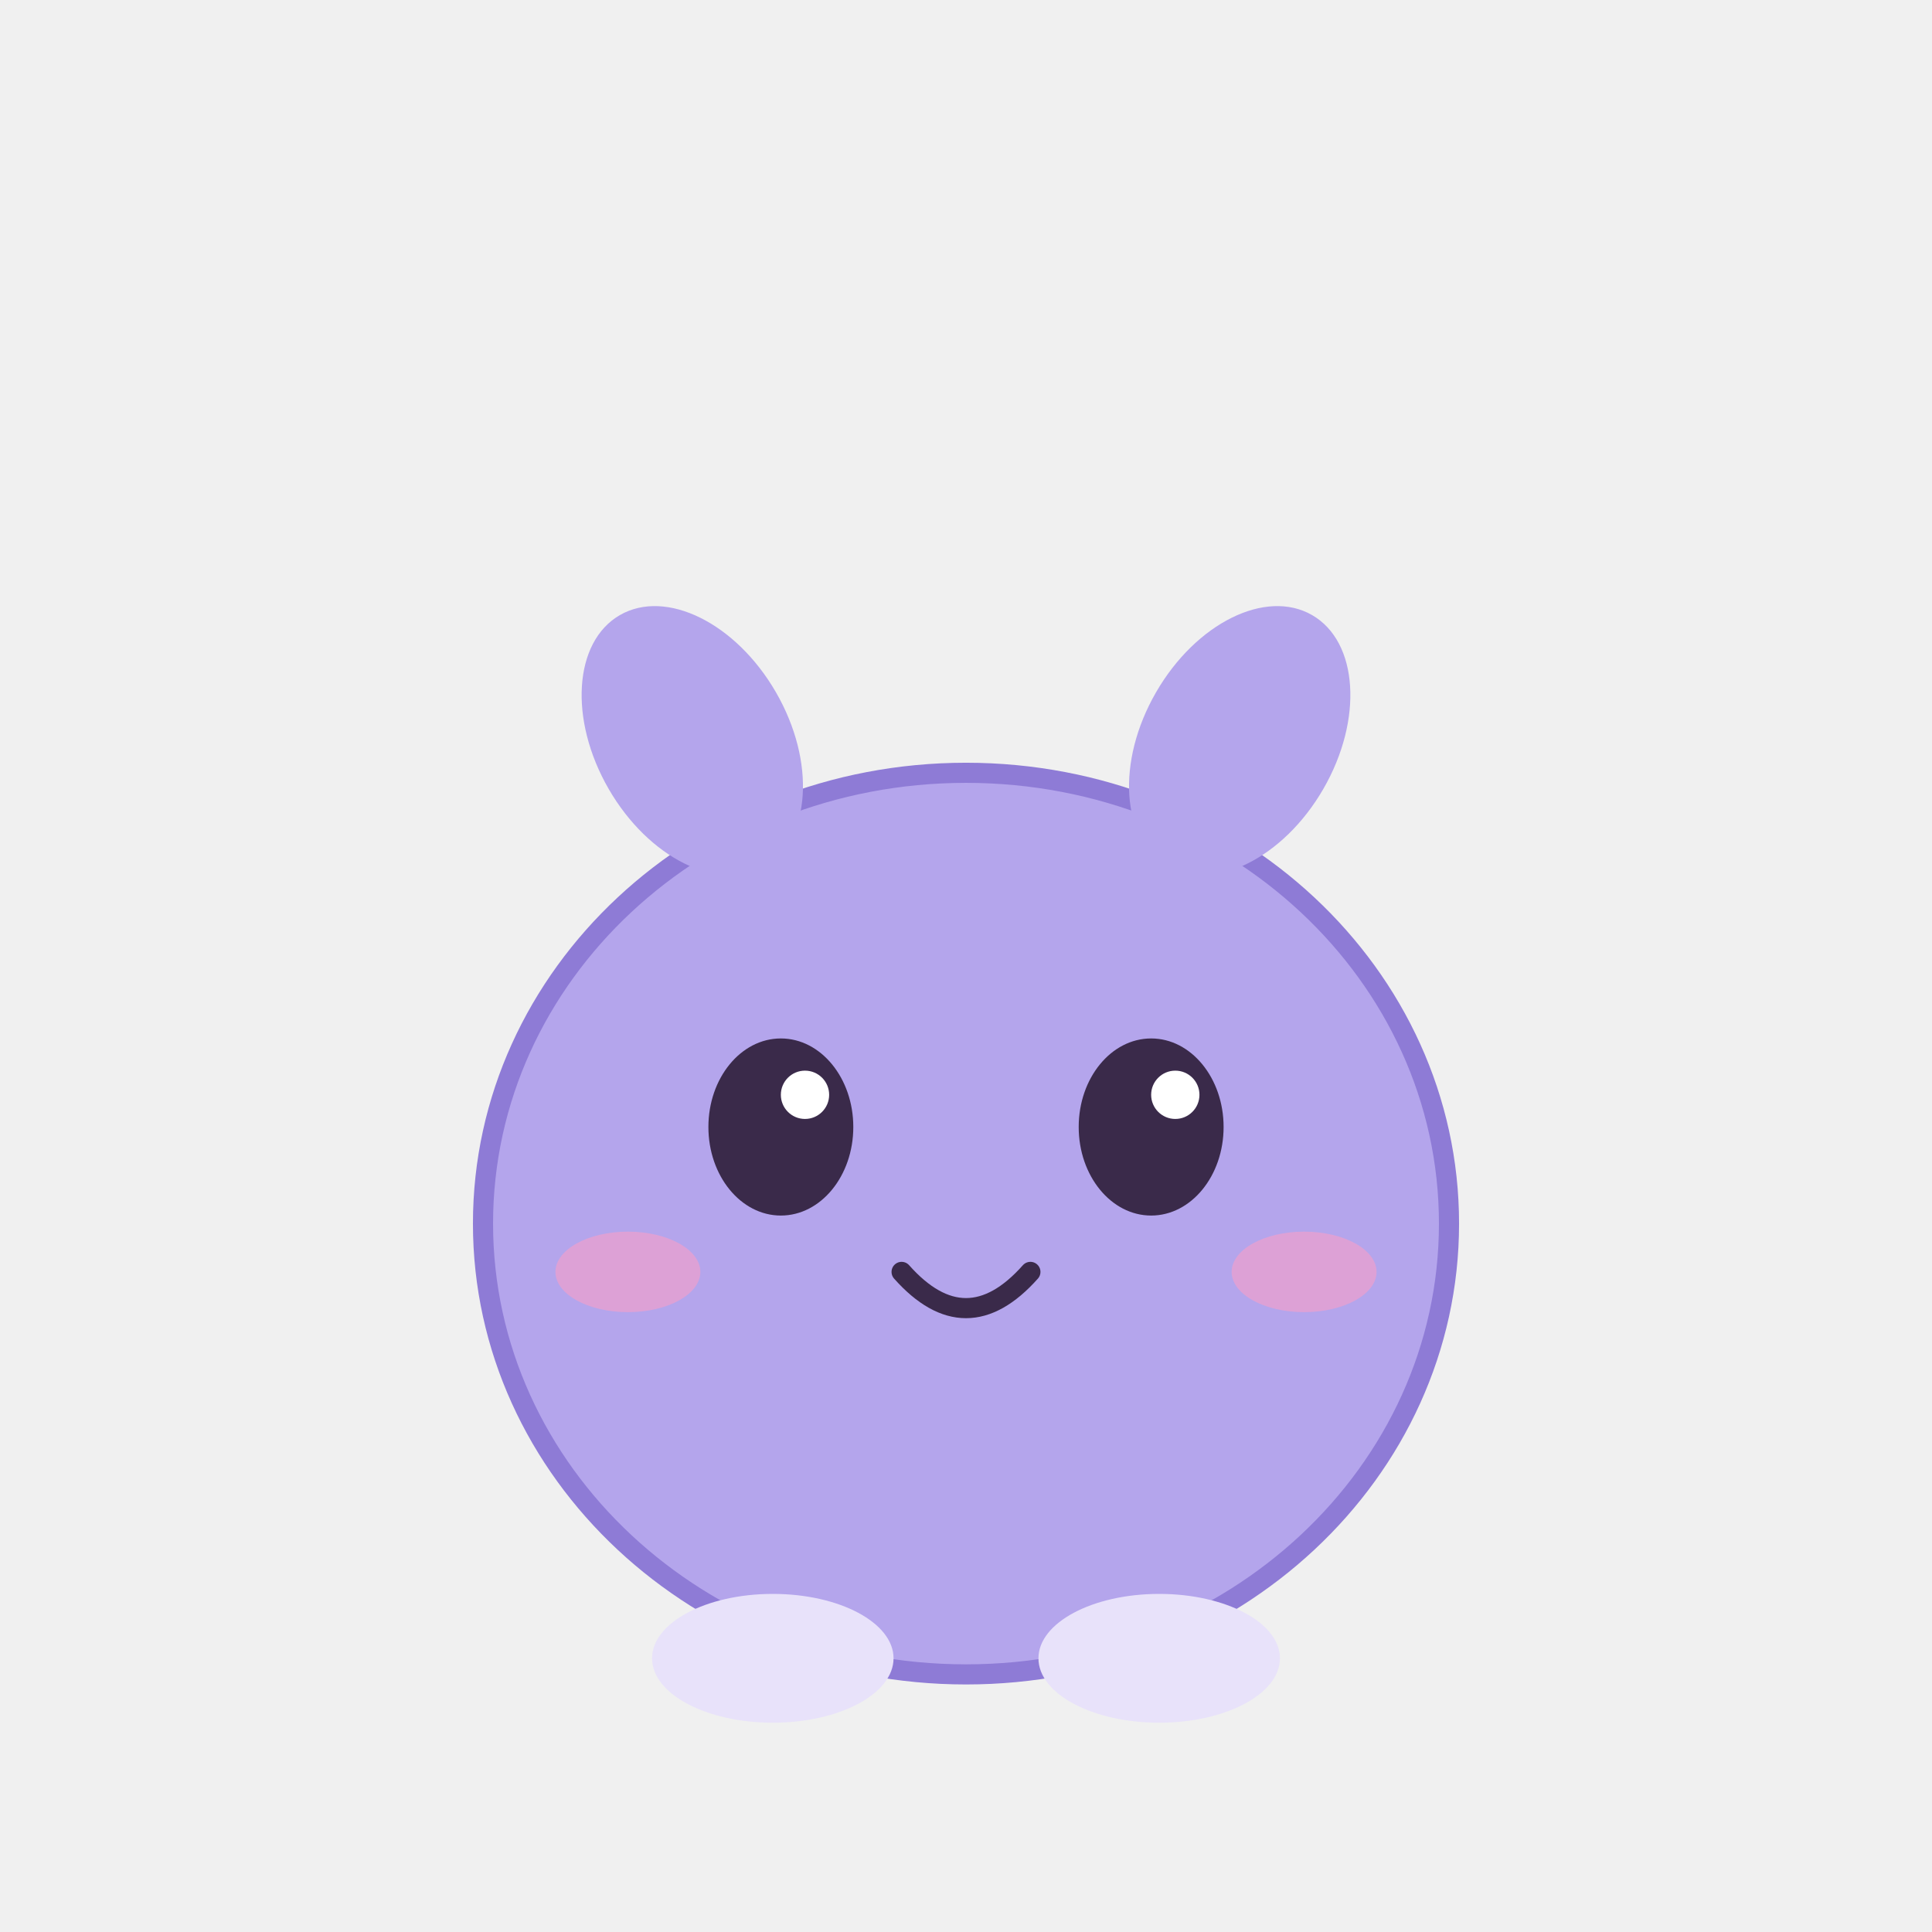
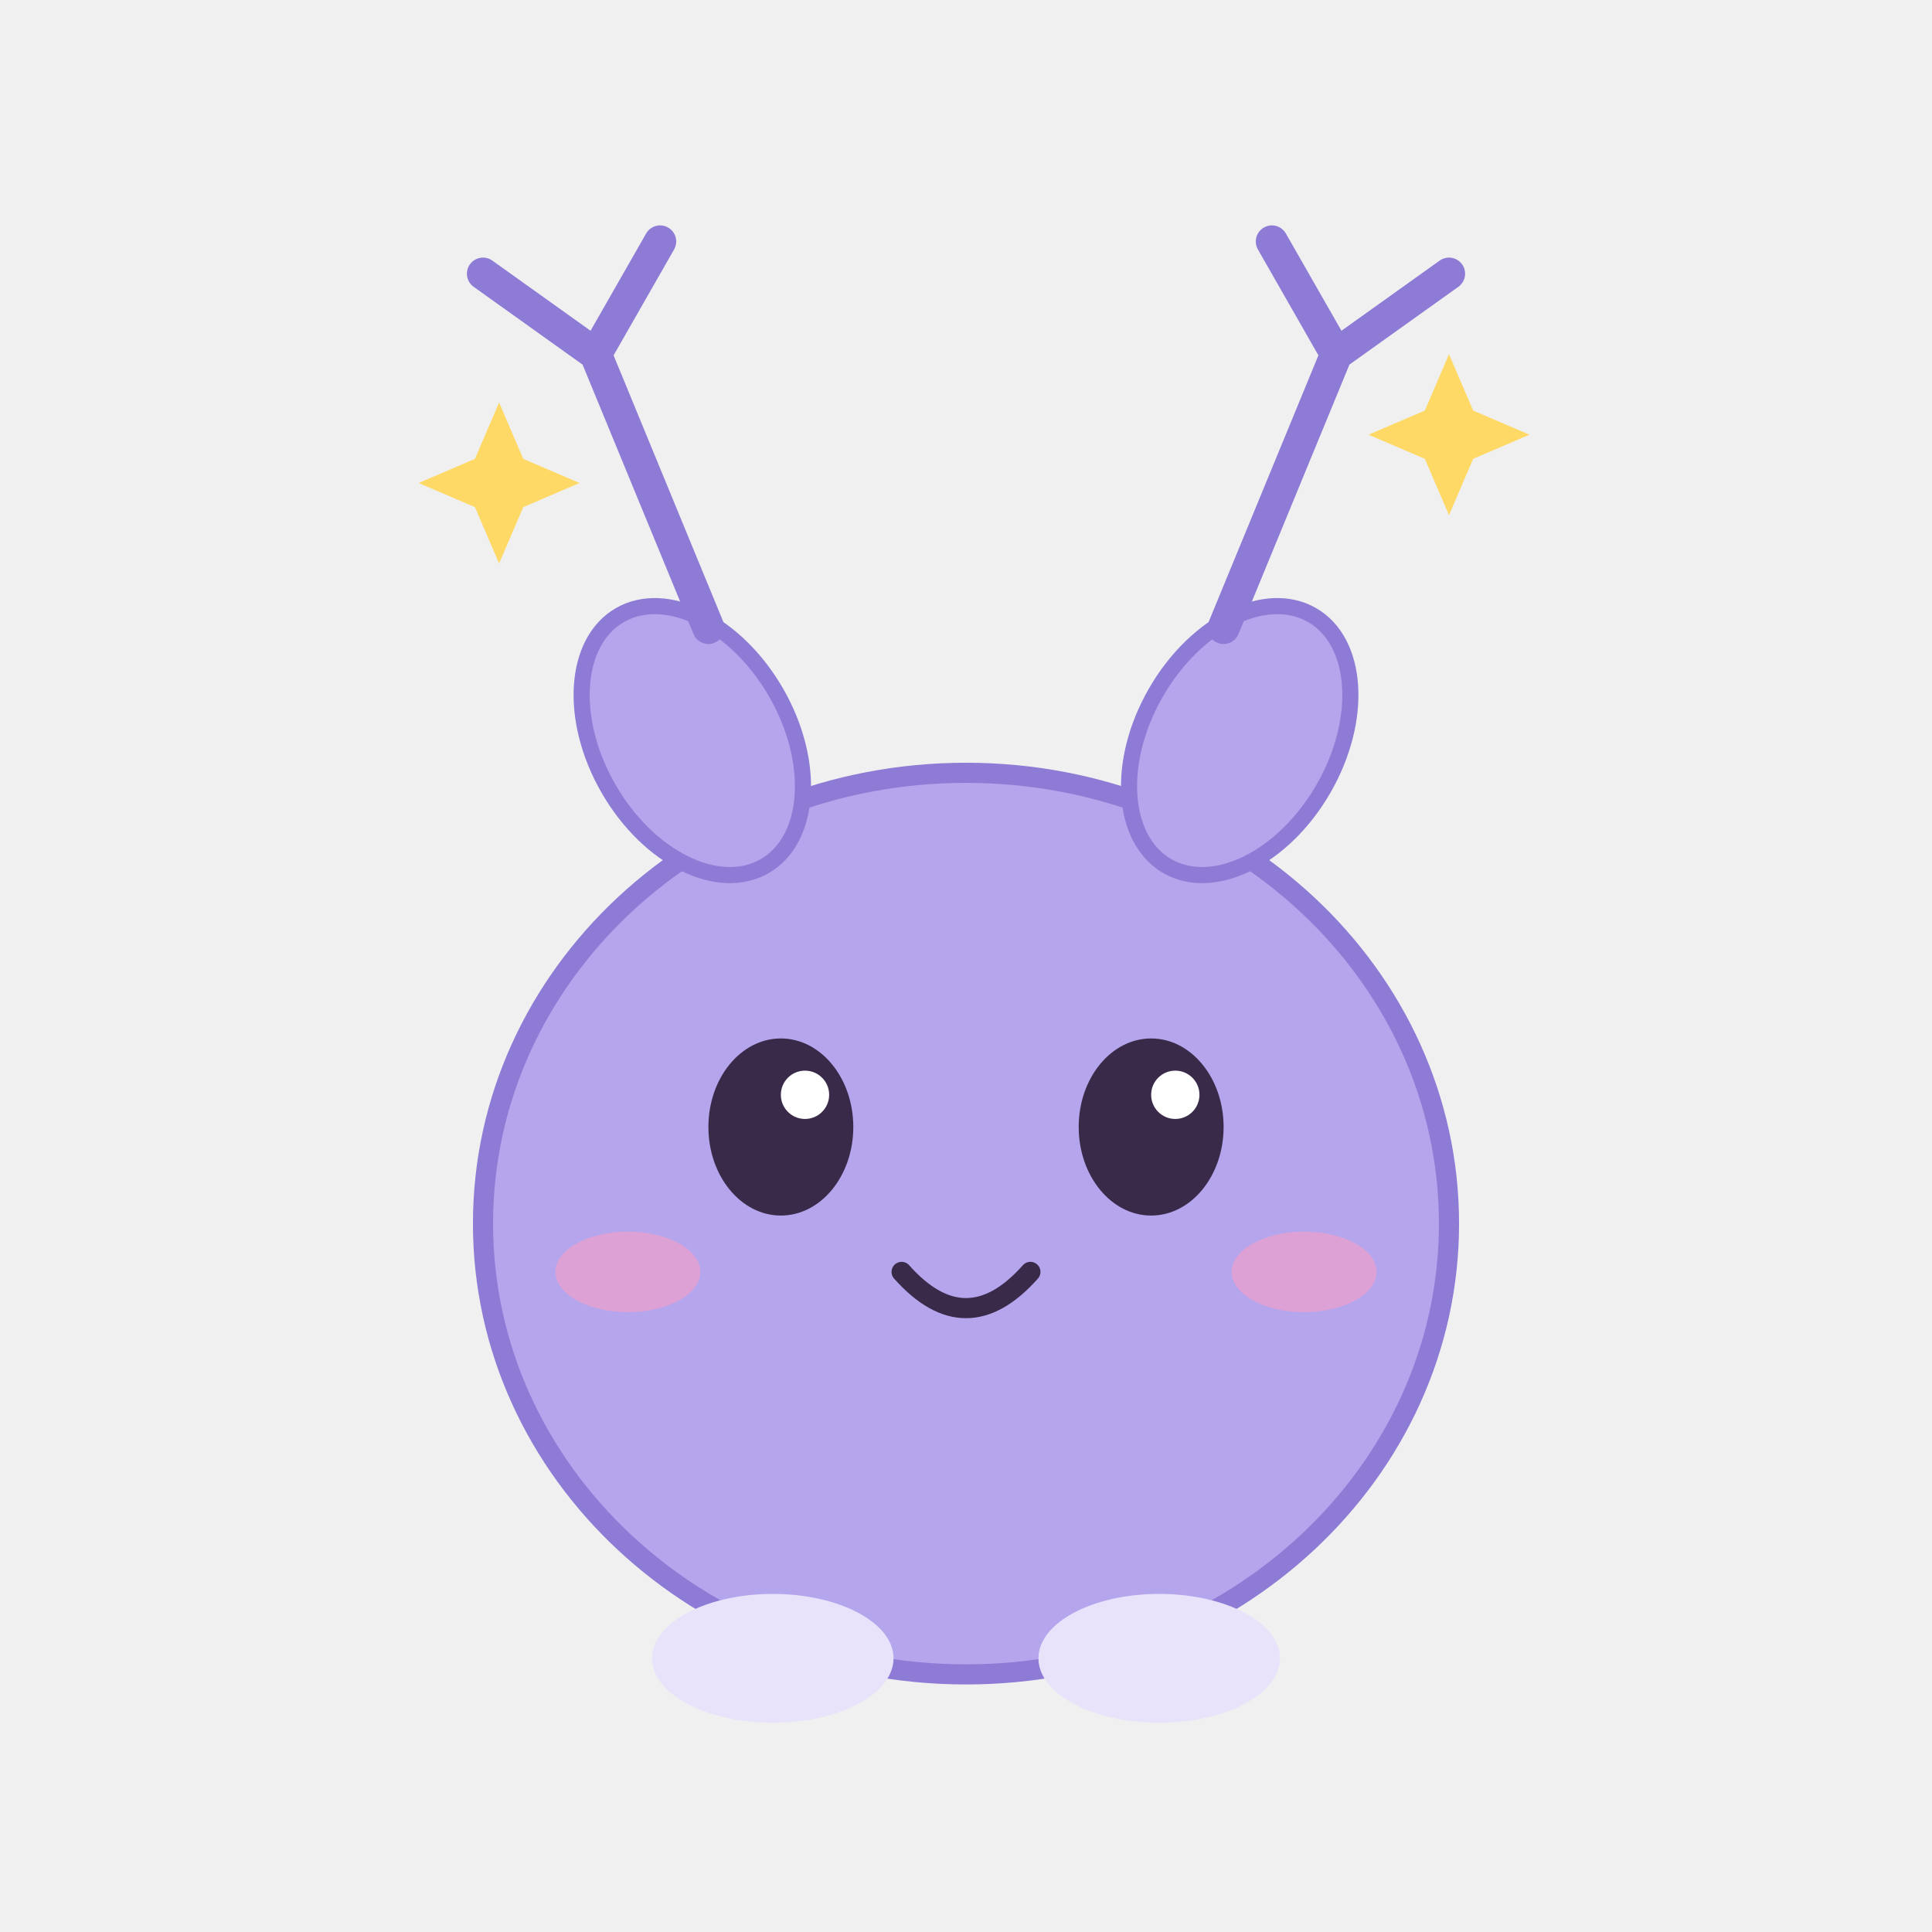
<svg xmlns="http://www.w3.org/2000/svg" viewBox="0 0 240 240" width="240" height="240">
  <ellipse cx="120" cy="152" rx="60" ry="56" fill="#B4A5EC" stroke="#8E7BD6" stroke-width="2.5" />
-   <ellipse cx="86" cy="92" rx="12" ry="18" fill="#B4A5EC" transform="rotate(-30 86 92)" />
-   <ellipse cx="154" cy="92" rx="12" ry="18" fill="#B4A5EC" transform="rotate(30 154 92)" />
+   <ellipse cx="86" cy="92" rx="12" ry="18" fill="#B4A5EC" stroke="#8E7BD6" stroke-width="2" transform="rotate(-30 86 92)" />
+   <ellipse cx="154" cy="92" rx="12" ry="18" fill="#B4A5EC" stroke="#8E7BD6" stroke-width="2" transform="rotate(30 154 92)" />
+   <g stroke="#8E7BD6" stroke-width="4" stroke-linecap="round" fill="none">
+     <path d="M88 78 L74 44 M74 44 L60 34 M74 44 L82 30" />
+     <path d="M152 78 L166 44 M166 44 L180 34 M166 44 L158 30" />
+   </g>
+   <path d="M62 50 l3 7 7 3 -7 3 -3 7 -3 -7 -7 -3 7 -3 z" fill="#FFD966" />
+   <path d="M180 44 l3 7 7 3 -7 3 -3 7 -3 -7 -7 -3 7 -3 z" fill="#FFD966" />
  <ellipse cx="97" cy="140" rx="9" ry="11" fill="#3A2A4A" />
  <ellipse cx="143" cy="140" rx="9" ry="11" fill="#3A2A4A" />
  <circle cx="100" cy="136" r="3" fill="#FFFFFF" />
  <circle cx="146" cy="136" r="3" fill="#FFFFFF" />
  <ellipse cx="78" cy="158" rx="9" ry="5" fill="#FF9EC4" opacity="0.55" />
  <ellipse cx="162" cy="158" rx="9" ry="5" fill="#FF9EC4" opacity="0.55" />
  <path d="M112 158 q8 9 16 0" fill="none" stroke="#3A2A4A" stroke-width="2.5" stroke-linecap="round" />
  <ellipse cx="96" cy="206" rx="15" ry="8" fill="#E8E2FA" />
  <ellipse cx="144" cy="206" rx="15" ry="8" fill="#E8E2FA" />
</svg>
